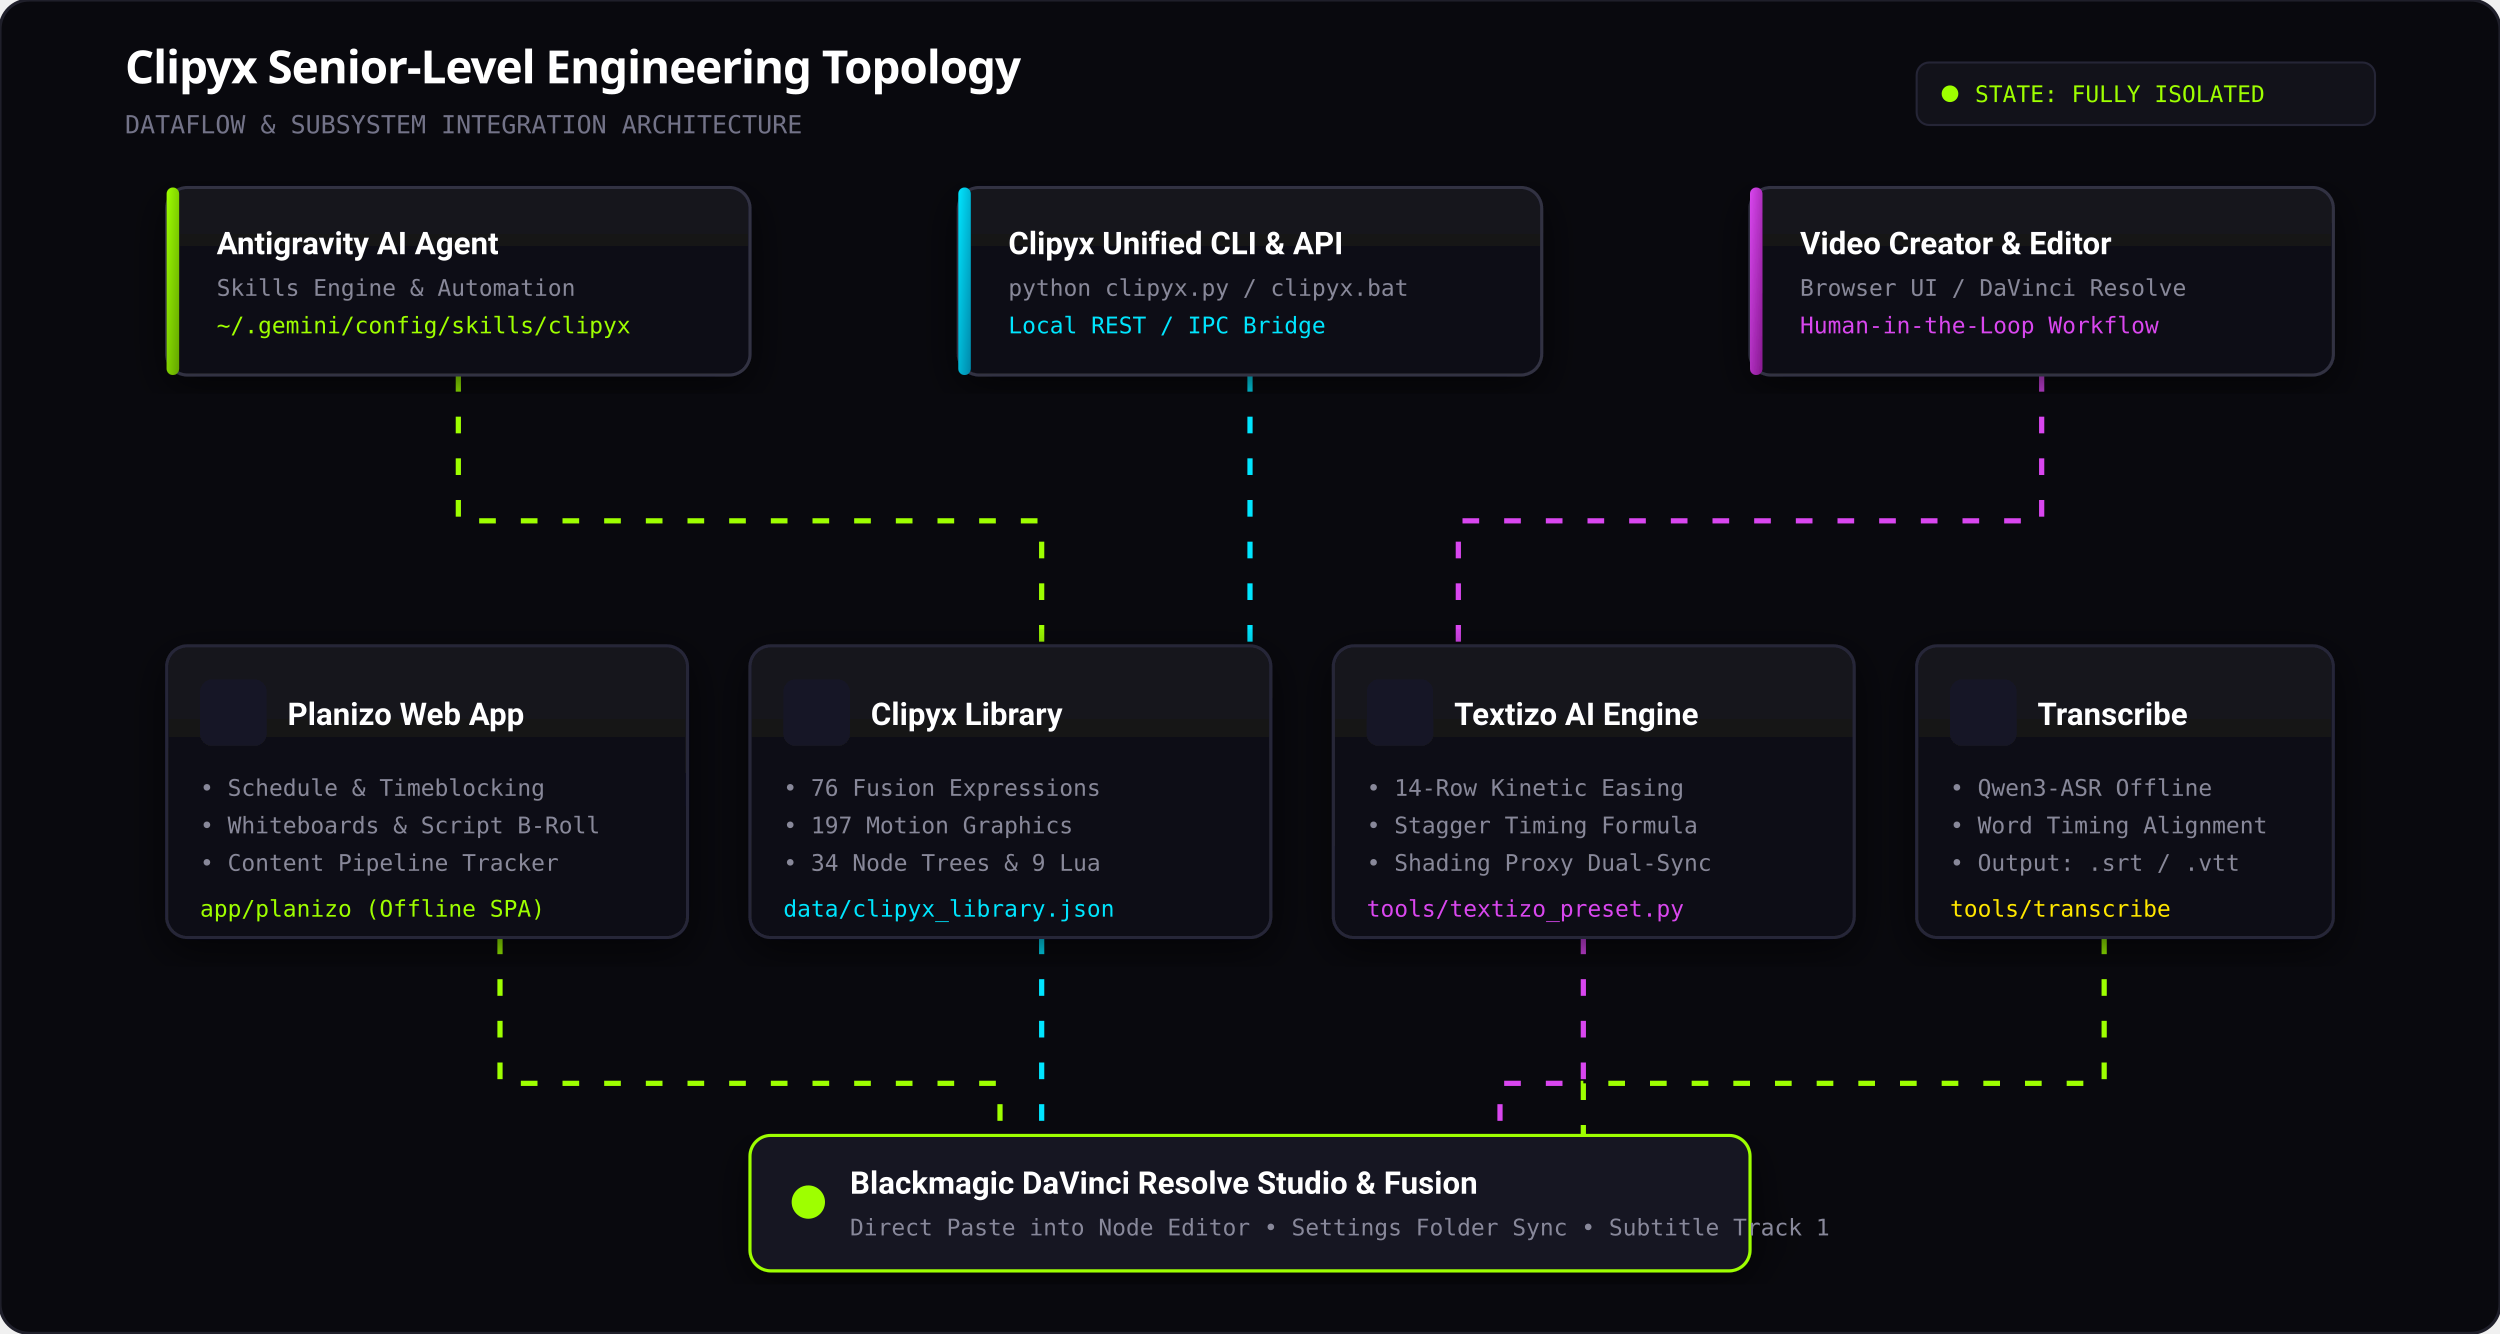
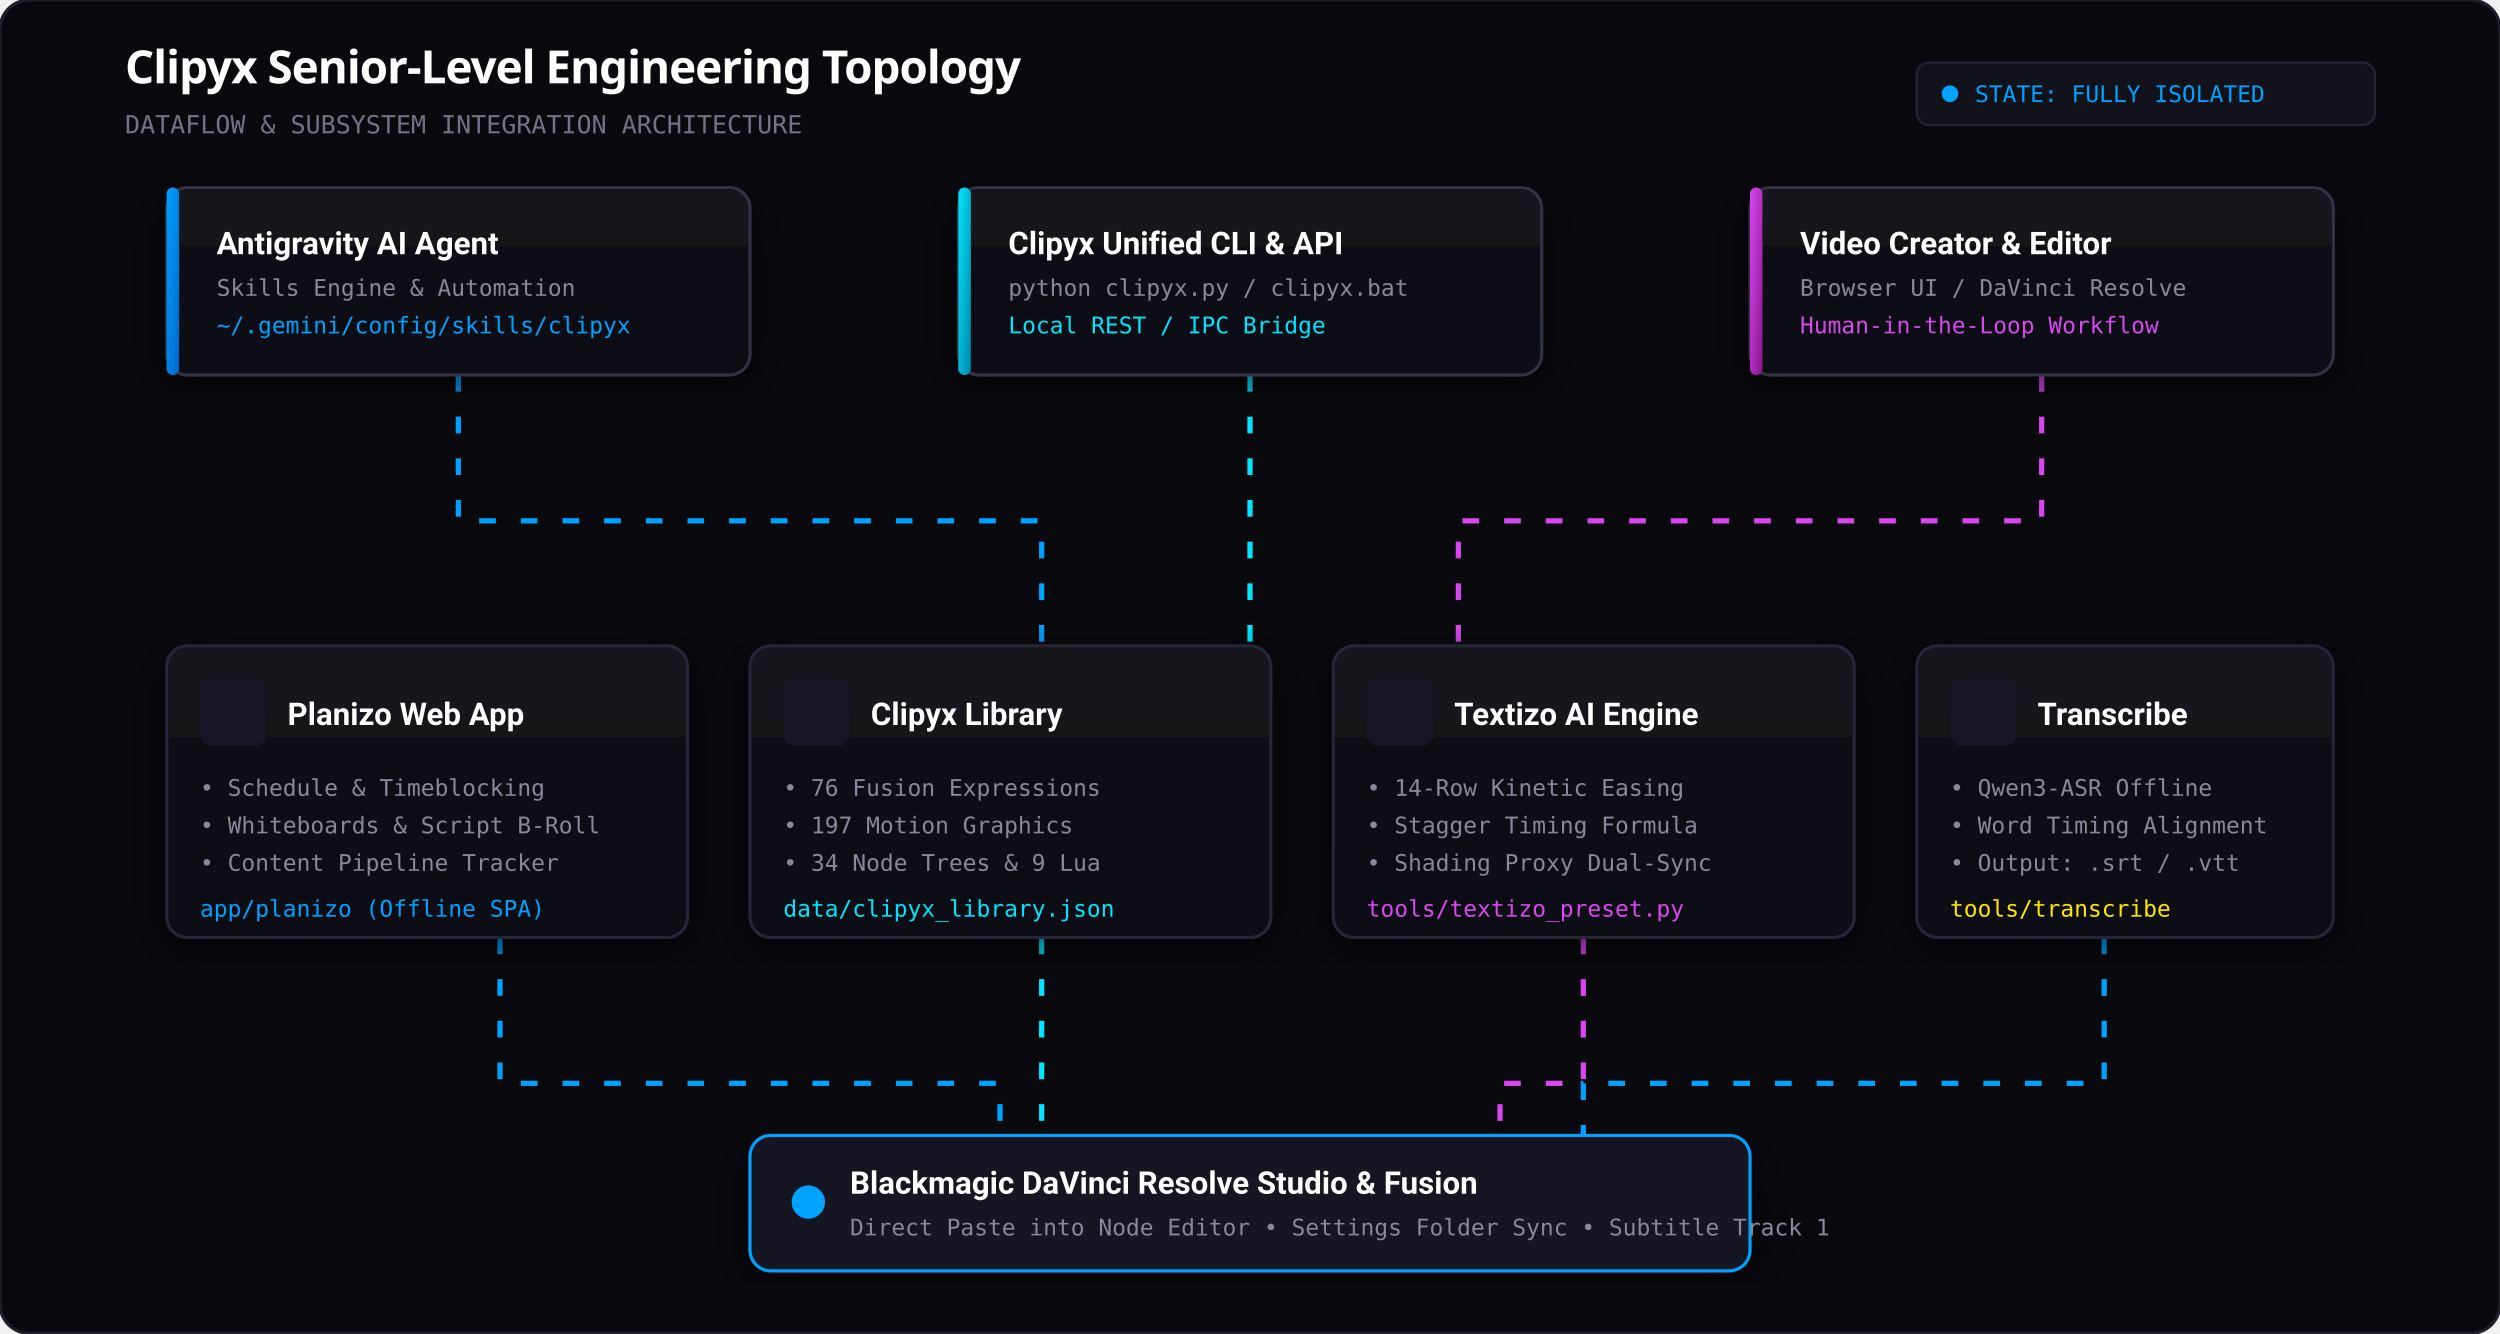
<svg xmlns="http://www.w3.org/2000/svg" viewBox="0 0 1200 640" width="100%" height="640">
  <defs>
    <linearGradient id="panelGrad" x1="0%" y1="0%" x2="0%" y2="100%">
      <stop offset="0%" stop-color="#14141c" />
      <stop offset="100%" stop-color="#0c0c12" />
    </linearGradient>
-     <linearGradient id="neonLime" x1="0%" y1="0%" x2="100%" y2="100%">
-       <stop offset="0%" stop-color="#9eff00" />
-       <stop offset="100%" stop-color="#64a500" />
+     <linearGradient id="neonBlue" x1="0%" y1="0%" x2="100%" y2="100%">
+       <stop offset="0%" stop-color="#00a2ff" />
+       <stop offset="100%" stop-color="#0066cc" />
    </linearGradient>
    <linearGradient id="neonCyan" x1="0%" y1="0%" x2="100%" y2="100%">
      <stop offset="0%" stop-color="#00e5ff" />
      <stop offset="100%" stop-color="#0088aa" />
    </linearGradient>
    <linearGradient id="neonPurple" x1="0%" y1="0%" x2="100%" y2="100%">
      <stop offset="0%" stop-color="#d946ef" />
      <stop offset="100%" stop-color="#86198f" />
    </linearGradient>
    <filter id="shadow">
      <feDropShadow dx="0" dy="6" stdDeviation="10" flood-color="#000000" flood-opacity="0.6" />
    </filter>
  </defs>
  <style>
    @keyframes pulsePacket {
      0% { stroke-dashoffset: 240; }
      100% { stroke-dashoffset: 0; }
    }
    @keyframes nodeBlink {
      0%, 100% { opacity: 0.9; }
      50% { opacity: 0.4; }
    }
-     .data-flow-lime {
-       stroke: #9eff00;
+     .data-flow-blue {
+       stroke: #00a2ff;
      stroke-width: 2.5;
      stroke-dasharray: 8 12;
      animation: pulsePacket 4s linear infinite;
    }
    .data-flow-cyan {
      stroke: #00e5ff;
      stroke-width: 2.5;
      stroke-dasharray: 8 12;
      animation: pulsePacket 4s linear infinite;
    }
    .data-flow-purple {
      stroke: #d946ef;
      stroke-width: 2.5;
      stroke-dasharray: 8 12;
      animation: pulsePacket 4s linear infinite;
    }
    .status-light { animation: nodeBlink 2s ease-in-out infinite; }
    .box-title { font-family: -apple-system, BlinkMacSystemFont, 'Segoe UI', Roboto, sans-serif; font-size: 15px; font-weight: 700; fill: #ffffff; }
    .box-sub { font-family: monospace; font-size: 11px; fill: #88889a; }
  </style>
  <rect width="1200" height="640" rx="14" fill="#09090e" stroke="#1f1f2a" stroke-width="1.5" />
  <g transform="translate(60, 40)">
    <text x="0" y="0" font-family="sans-serif" font-size="22" font-weight="800" fill="#ffffff" letter-spacing="-0.5">Clipyx Senior-Level Engineering Topology</text>
    <text x="0" y="24" font-family="monospace" font-size="12" fill="#737388">DATAFLOW &amp; SUBSYSTEM INTEGRATION ARCHITECTURE</text>
    <g transform="translate(860, -10)">
      <rect width="220" height="30" rx="6" fill="#12121a" stroke="#252536" />
-       <circle cx="16" cy="15" r="4" fill="#9eff00" class="status-light" />
-       <text x="28" y="19" font-family="monospace" font-size="11" fill="#9eff00">STATE: FULLY ISOLATED</text>
+       <circle cx="16" cy="15" r="4" fill="#00a2ff" class="status-light" />
+       <text x="28" y="19" font-family="monospace" font-size="11" fill="#00a2ff">STATE: FULLY ISOLATED</text>
    </g>
  </g>
-   <path d="M 220 180 L 220 250 L 500 250 L 500 310" fill="none" class="data-flow-lime" />
+   <path d="M 220 180 L 220 250 L 500 250 L 500 310" fill="none" class="data-flow-blue" />
  <path d="M 600 180 L 600 310" fill="none" class="data-flow-cyan" />
  <path d="M 980 180 L 980 250 L 700 250 L 700 310" fill="none" class="data-flow-purple" />
-   <path d="M 240 450 L 240 520 L 480 520 L 480 550" fill="none" class="data-flow-lime" />
+   <path d="M 240 450 L 240 520 L 480 520 L 480 550" fill="none" class="data-flow-blue" />
  <path d="M 500 450 L 500 550" fill="none" class="data-flow-cyan" />
  <path d="M 760 450 L 760 520 L 720 520 L 720 550" fill="none" class="data-flow-purple" />
-   <path d="M 1010 450 L 1010 520 L 760 520 L 760 550" fill="none" class="data-flow-lime" />
+   <path d="M 1010 450 L 1010 520 L 760 520 L 760 550" fill="none" class="data-flow-blue" />
  <g transform="translate(80, 90)" filter="url(#shadow)">
    <rect width="280" height="90" rx="10" fill="url(#panelGrad)" stroke="#303042" stroke-width="1.5" />
-     <rect x="0" y="0" width="6" height="90" rx="3" fill="url(#neonLime)" />
+     <rect x="0" y="0" width="6" height="90" rx="3" fill="url(#neonBlue)" />
    <text x="24" y="32" class="box-title">Antigravity AI Agent</text>
    <text x="24" y="52" class="box-sub">Skills Engine &amp; Automation</text>
-     <text x="24" y="70" font-family="monospace" font-size="11" fill="#9eff00">~/.gemini/config/skills/clipyx</text>
+     <text x="24" y="70" font-family="monospace" font-size="11" fill="#00a2ff">~/.gemini/config/skills/clipyx</text>
  </g>
  <g transform="translate(460, 90)" filter="url(#shadow)">
    <rect width="280" height="90" rx="10" fill="url(#panelGrad)" stroke="#303042" stroke-width="1.5" />
    <rect x="0" y="0" width="6" height="90" rx="3" fill="url(#neonCyan)" />
    <text x="24" y="32" class="box-title">Clipyx Unified CLI &amp; API</text>
    <text x="24" y="52" class="box-sub">python clipyx.py / clipyx.bat</text>
    <text x="24" y="70" font-family="monospace" font-size="11" fill="#00e5ff">Local REST / IPC Bridge</text>
  </g>
  <g transform="translate(840, 90)" filter="url(#shadow)">
    <rect width="280" height="90" rx="10" fill="url(#panelGrad)" stroke="#303042" stroke-width="1.5" />
    <rect x="0" y="0" width="6" height="90" rx="3" fill="url(#neonPurple)" />
    <text x="24" y="32" class="box-title">Video Creator &amp; Editor</text>
    <text x="24" y="52" class="box-sub">Browser UI / DaVinci Resolve</text>
    <text x="24" y="70" font-family="monospace" font-size="11" fill="#d946ef">Human-in-the-Loop Workflow</text>
  </g>
  <g transform="translate(80, 310)" filter="url(#shadow)">
    <rect width="250" height="140" rx="10" fill="url(#panelGrad)" stroke="#272738" stroke-width="1.5" />
    <rect x="16" y="16" width="32" height="32" rx="6" fill="#181826" />
    <text x="58" y="38" class="box-title">Planizo Web App</text>
    <text x="16" y="72" class="box-sub">• Schedule &amp; Timeblocking</text>
    <text x="16" y="90" class="box-sub">• Whiteboards &amp; Script B-Roll</text>
    <text x="16" y="108" class="box-sub">• Content Pipeline Tracker</text>
-     <text x="16" y="130" font-family="monospace" font-size="11" fill="#9eff00">app/planizo (Offline SPA)</text>
+     <text x="16" y="130" font-family="monospace" font-size="11" fill="#00a2ff">app/planizo (Offline SPA)</text>
  </g>
  <g transform="translate(360, 310)" filter="url(#shadow)">
    <rect width="250" height="140" rx="10" fill="url(#panelGrad)" stroke="#272738" stroke-width="1.5" />
    <rect x="16" y="16" width="32" height="32" rx="6" fill="#181826" />
    <text x="58" y="38" class="box-title">Clipyx Library</text>
    <text x="16" y="72" class="box-sub">• 76 Fusion Expressions</text>
    <text x="16" y="90" class="box-sub">• 197 Motion Graphics</text>
    <text x="16" y="108" class="box-sub">• 34 Node Trees &amp; 9 Lua</text>
    <text x="16" y="130" font-family="monospace" font-size="11" fill="#00e5ff">data/clipyx_library.json</text>
  </g>
  <g transform="translate(640, 310)" filter="url(#shadow)">
    <rect width="250" height="140" rx="10" fill="url(#panelGrad)" stroke="#272738" stroke-width="1.5" />
    <rect x="16" y="16" width="32" height="32" rx="6" fill="#181826" />
    <text x="58" y="38" class="box-title">Textizo AI Engine</text>
    <text x="16" y="72" class="box-sub">• 14-Row Kinetic Easing</text>
    <text x="16" y="90" class="box-sub">• Stagger Timing Formula</text>
    <text x="16" y="108" class="box-sub">• Shading Proxy Dual-Sync</text>
    <text x="16" y="130" font-family="monospace" font-size="11" fill="#d946ef">tools/textizo_preset.py</text>
  </g>
  <g transform="translate(920, 310)" filter="url(#shadow)">
    <rect width="200" height="140" rx="10" fill="url(#panelGrad)" stroke="#272738" stroke-width="1.5" />
    <rect x="16" y="16" width="32" height="32" rx="6" fill="#181826" />
    <text x="58" y="38" class="box-title">Transcribe</text>
    <text x="16" y="72" class="box-sub">• Qwen3-ASR Offline</text>
    <text x="16" y="90" class="box-sub">• Word Timing Alignment</text>
    <text x="16" y="108" class="box-sub">• Output: .srt / .vtt</text>
    <text x="16" y="130" font-family="monospace" font-size="11" fill="#ffe600">tools/transcribe</text>
  </g>
  <g transform="translate(360, 545)" filter="url(#shadow)">
-     <rect width="480" height="65" rx="10" fill="#151522" stroke="#9eff00" stroke-width="1.5" />
-     <circle cx="28" cy="32" r="8" fill="#9eff00" />
+     <rect width="480" height="65" rx="10" fill="#151522" stroke="#00a2ff" stroke-width="1.5" />
+     <circle cx="28" cy="32" r="8" fill="#00a2ff" />
    <text x="48" y="28" class="box-title">Blackmagic DaVinci Resolve Studio &amp; Fusion</text>
    <text x="48" y="48" class="box-sub">Direct Paste into Node Editor • Settings Folder Sync • Subtitle Track 1</text>
  </g>
</svg>
